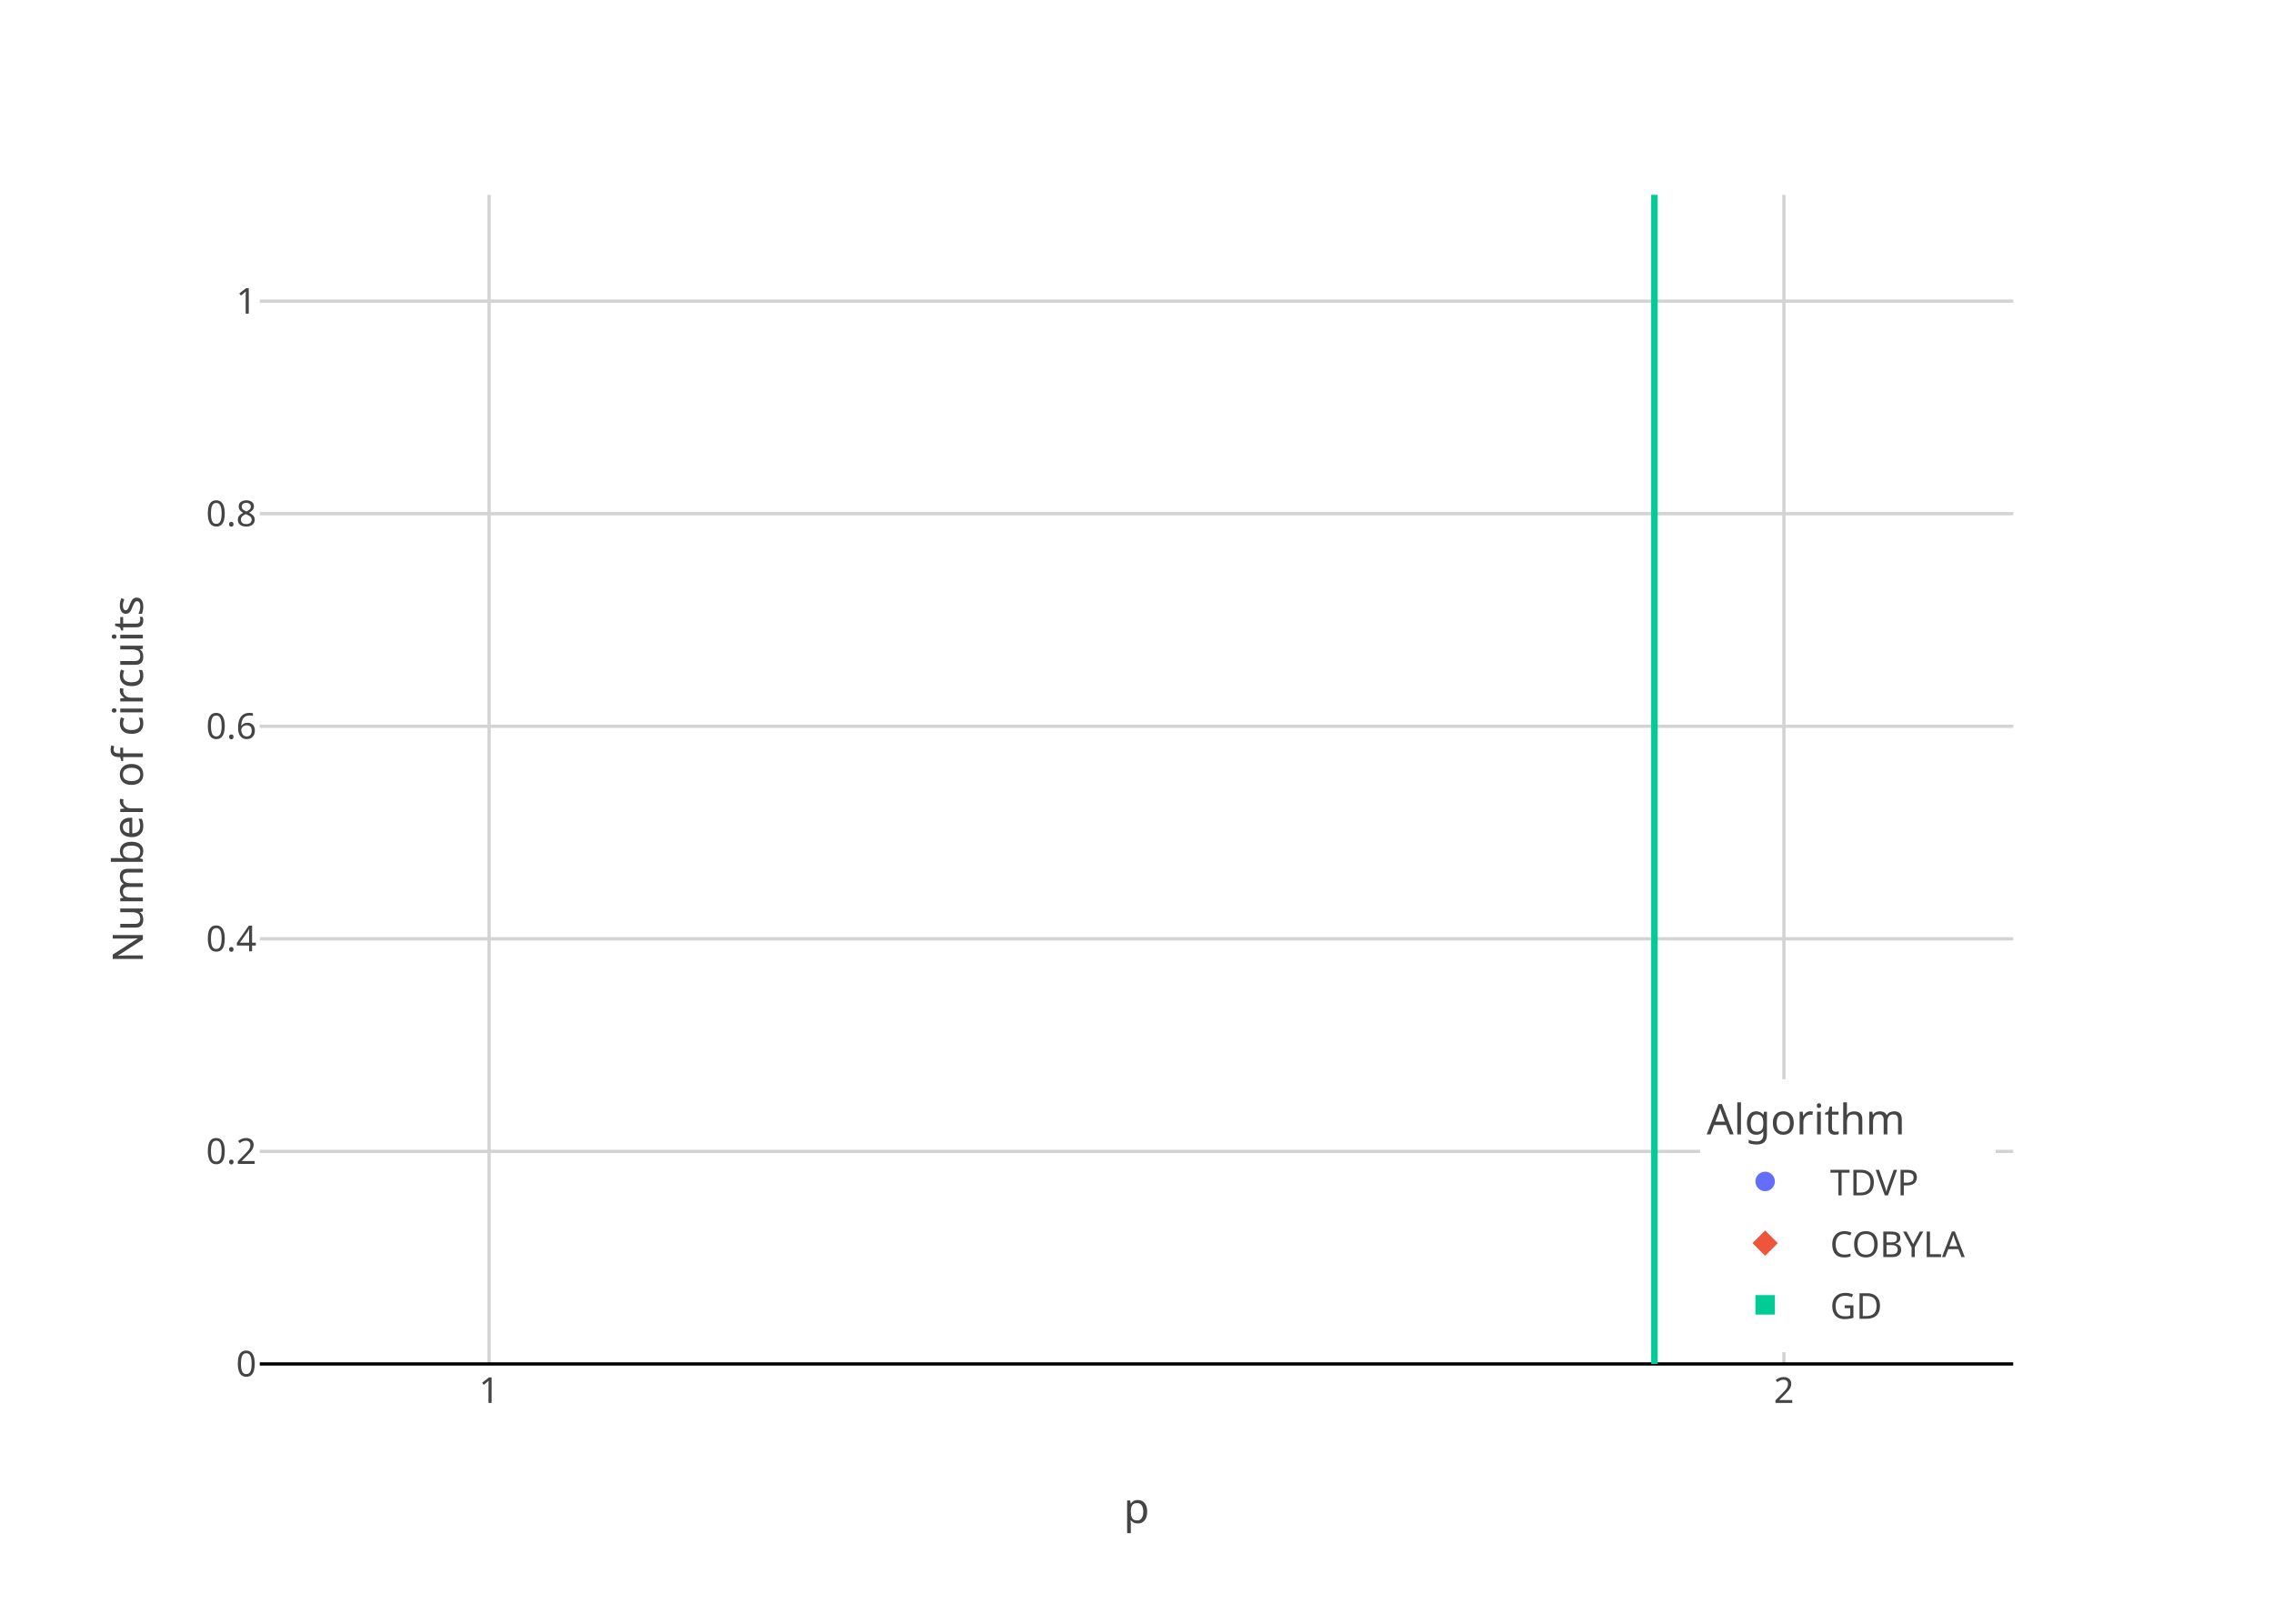
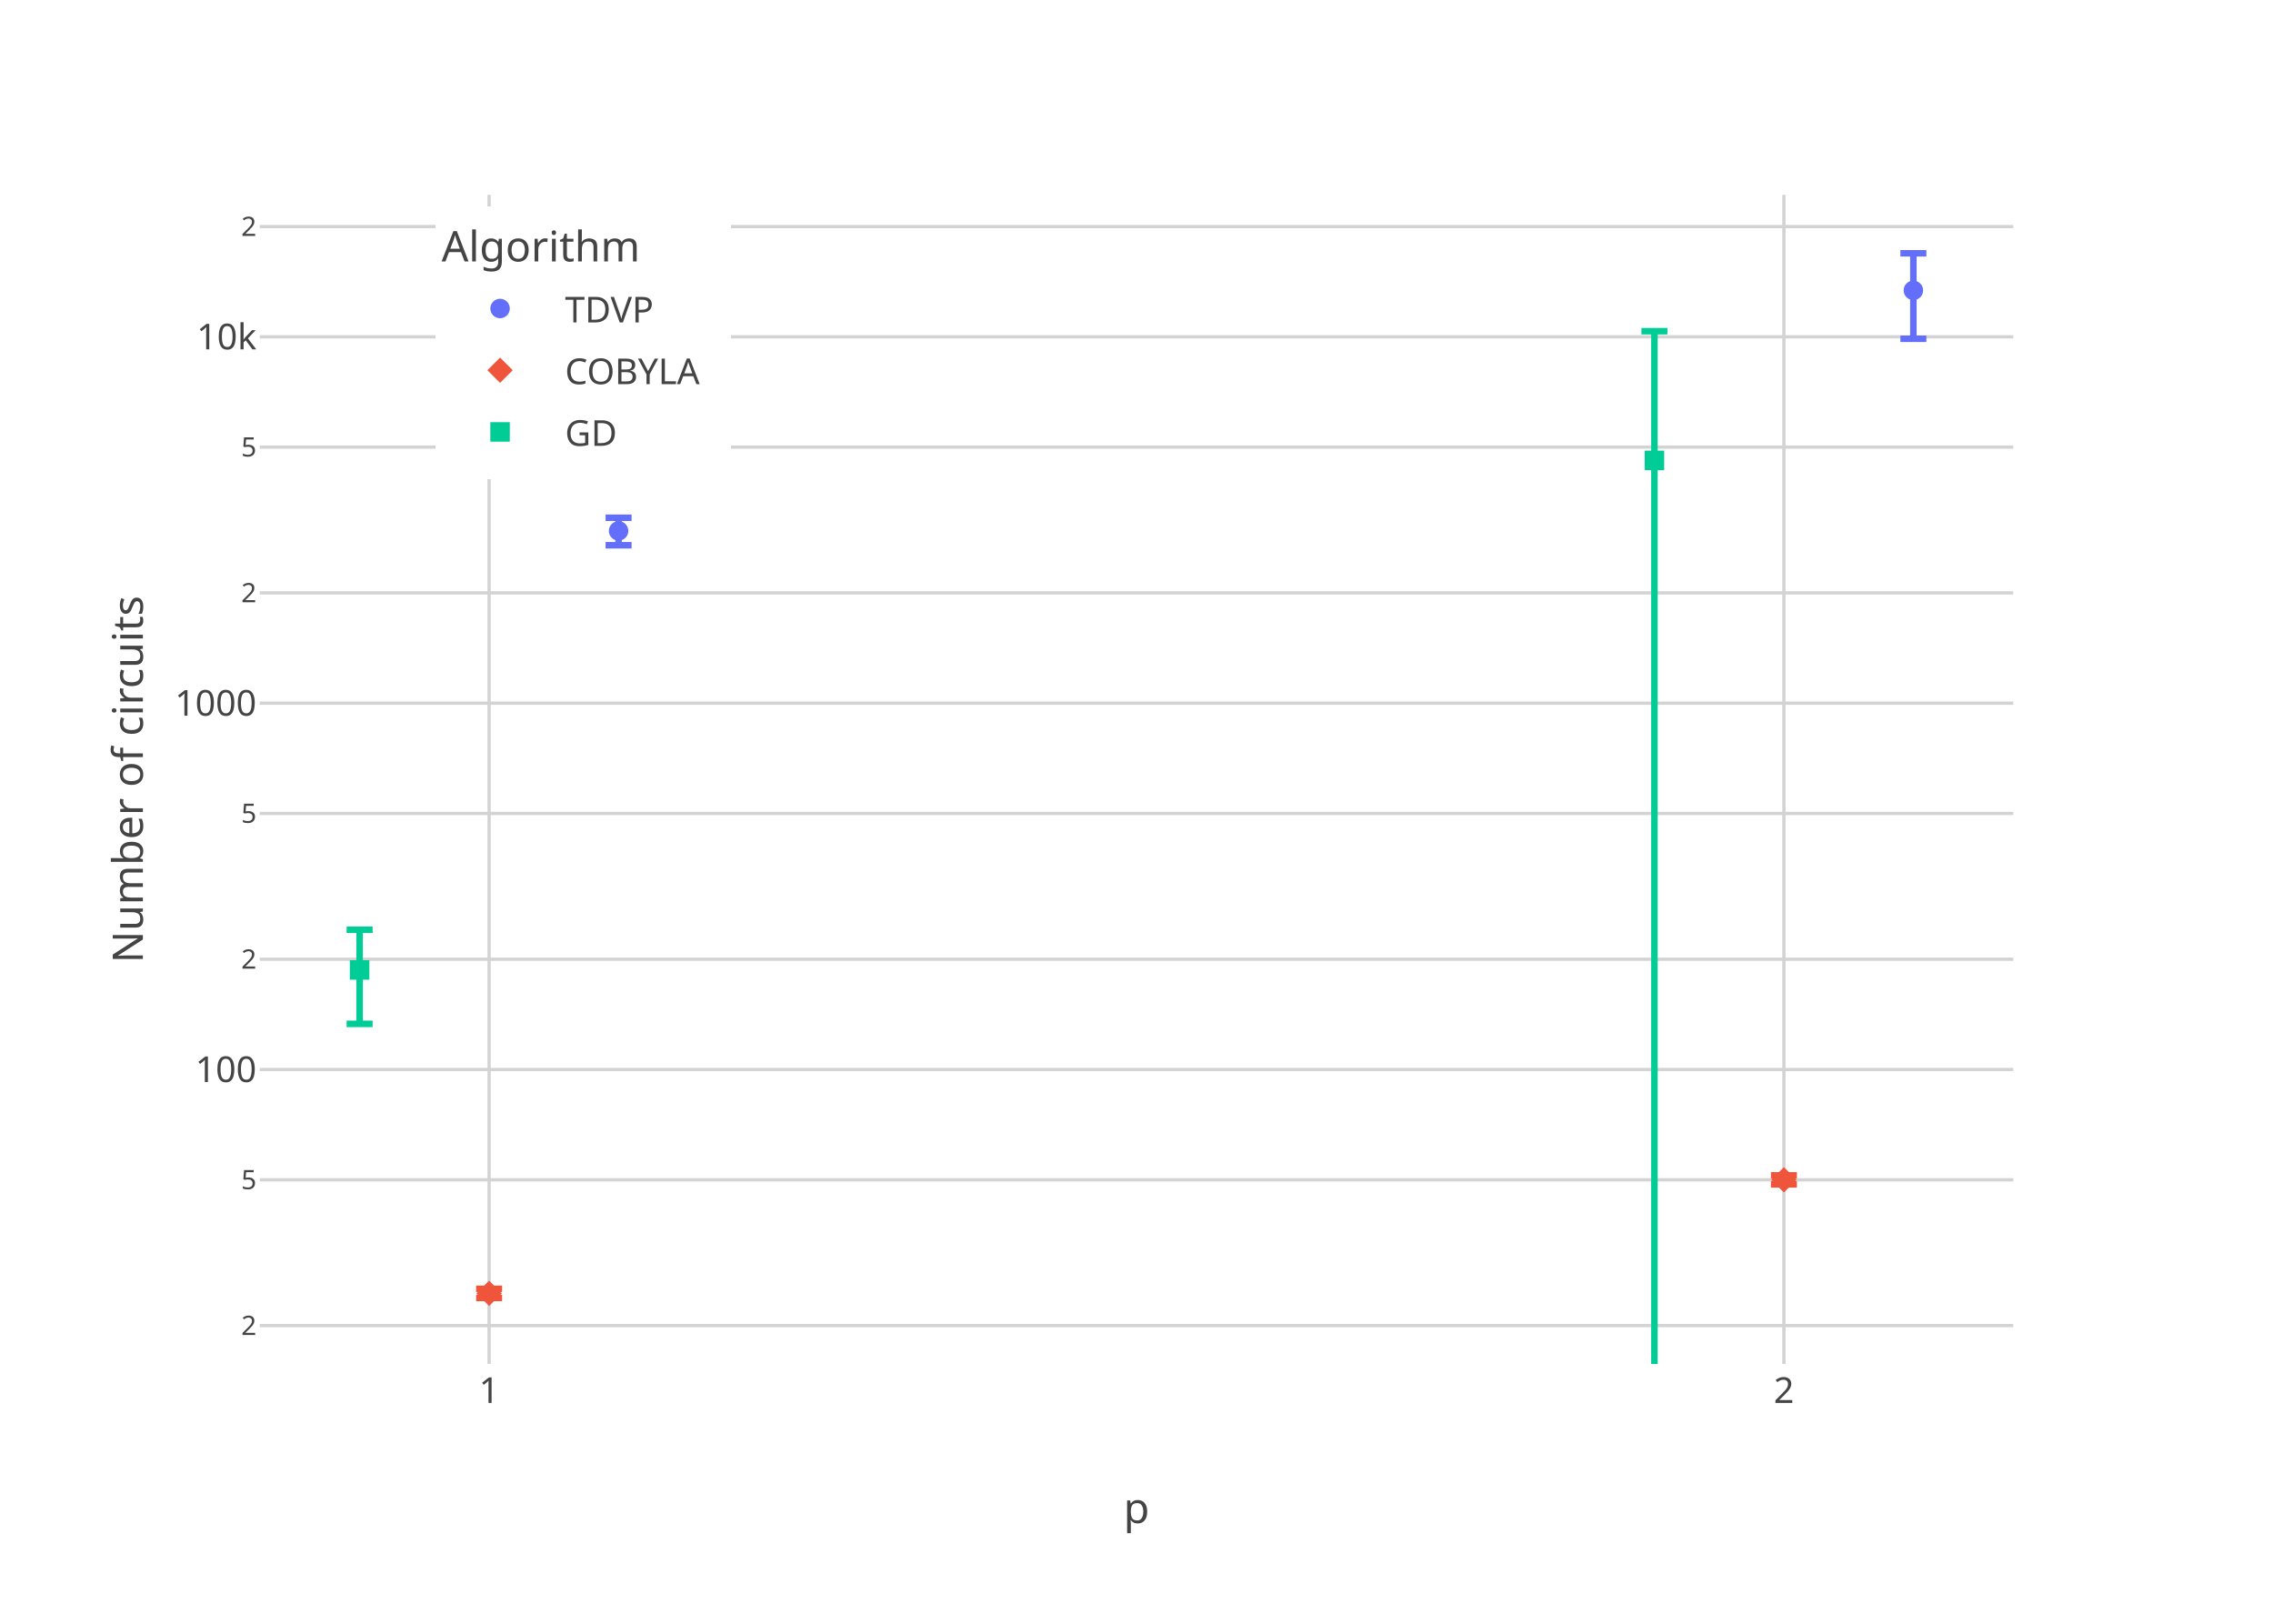
<svg xmlns="http://www.w3.org/2000/svg" class="main-svg" width="700" height="500" style="" viewBox="0 0 700 500">
  <rect x="0" y="0" width="700" height="500" style="fill: rgb(255, 255, 255); fill-opacity: 1;" />
-   <defs id="defs-f3aa5c">
+   <defs id="defs-267921">
    <g class="clips">
-       <clipPath id="clipf3aa5cxyplot" class="plotclip">
+       <clipPath id="clip267921xyplot" class="plotclip">
        <rect width="540" height="360" />
      </clipPath>
-       <clipPath class="axesclip" id="clipf3aa5cx">
+       <clipPath class="axesclip" id="clip267921x">
        <rect x="80" y="0" width="540" height="500" />
      </clipPath>
-       <clipPath class="axesclip" id="clipf3aa5cy">
+       <clipPath class="axesclip" id="clip267921y">
        <rect x="0" y="60" width="700" height="360" />
      </clipPath>
-       <clipPath class="axesclip" id="clipf3aa5cxy">
+       <clipPath class="axesclip" id="clip267921xy">
        <rect x="80" y="60" width="540" height="360" />
      </clipPath>
    </g>
    <g class="gradients" />
    <g class="patterns" />
  </defs>
  <g class="bglayer">
    <rect class="bg" x="80" y="60" width="540" height="360" style="fill: rgb(0, 0, 0); fill-opacity: 0; stroke-width: 0;" />
  </g>
  <g class="layer-below">
    <g class="imagelayer" />
    <g class="shapelayer" />
  </g>
  <g class="cartesianlayer">
    <g class="subplot xy">
      <g class="layer-subplot">
        <g class="shapelayer" />
        <g class="imagelayer" />
      </g>
      <g class="minor-gridlayer">
        <g class="x" />
        <g class="y" />
      </g>
      <g class="gridlayer">
        <g class="x">
          <path class="xgrid crisp" transform="translate(150.63,0)" d="M0,60v360" style="stroke: rgb(211, 211, 211); stroke-opacity: 1; stroke-width: 1px;" />
          <path class="xgrid crisp" transform="translate(549.38,0)" d="M0,60v360" style="stroke: rgb(211, 211, 211); stroke-opacity: 1; stroke-width: 1px;" />
        </g>
        <g class="y">
-           <path class="ygrid crisp" transform="translate(0,354.55)" d="M80,0h540" style="stroke: rgb(211, 211, 211); stroke-opacity: 1; stroke-width: 1px;" />
-           <path class="ygrid crisp" transform="translate(0,289.09)" d="M80,0h540" style="stroke: rgb(211, 211, 211); stroke-opacity: 1; stroke-width: 1px;" />
-           <path class="ygrid crisp" transform="translate(0,223.64)" d="M80,0h540" style="stroke: rgb(211, 211, 211); stroke-opacity: 1; stroke-width: 1px;" />
-           <path class="ygrid crisp" transform="translate(0,158.18)" d="M80,0h540" style="stroke: rgb(211, 211, 211); stroke-opacity: 1; stroke-width: 1px;" />
-           <path class="ygrid crisp" transform="translate(0,92.73)" d="M80,0h540" style="stroke: rgb(211, 211, 211); stroke-opacity: 1; stroke-width: 1px;" />
-         </g>
-       </g>
-       <g class="zerolinelayer">
-         <path class="yzl zl crisp" transform="translate(0,420)" d="M80,0h540" style="stroke: rgb(0, 0, 0); stroke-opacity: 1; stroke-width: 1px;" />
-       </g>
+           <path class="ygrid crisp" transform="translate(0,408.19)" d="M80,0h540" style="stroke: rgb(211, 211, 211); stroke-opacity: 1; stroke-width: 1px;" />
+           <path class="ygrid crisp" transform="translate(0,363.3)" d="M80,0h540" style="stroke: rgb(211, 211, 211); stroke-opacity: 1; stroke-width: 1px;" />
+           <path class="ygrid crisp" transform="translate(0,329.34)" d="M80,0h540" style="stroke: rgb(211, 211, 211); stroke-opacity: 1; stroke-width: 1px;" />
+           <path class="ygrid crisp" transform="translate(0,295.38)" d="M80,0h540" style="stroke: rgb(211, 211, 211); stroke-opacity: 1; stroke-width: 1px;" />
+           <path class="ygrid crisp" transform="translate(0,250.49)" d="M80,0h540" style="stroke: rgb(211, 211, 211); stroke-opacity: 1; stroke-width: 1px;" />
+           <path class="ygrid crisp" transform="translate(0,216.53)" d="M80,0h540" style="stroke: rgb(211, 211, 211); stroke-opacity: 1; stroke-width: 1px;" />
+           <path class="ygrid crisp" transform="translate(0,182.57)" d="M80,0h540" style="stroke: rgb(211, 211, 211); stroke-opacity: 1; stroke-width: 1px;" />
+           <path class="ygrid crisp" transform="translate(0,137.68)" d="M80,0h540" style="stroke: rgb(211, 211, 211); stroke-opacity: 1; stroke-width: 1px;" />
+           <path class="ygrid crisp" transform="translate(0,103.72)" d="M80,0h540" style="stroke: rgb(211, 211, 211); stroke-opacity: 1; stroke-width: 1px;" />
+           <path class="ygrid crisp" transform="translate(0,69.77)" d="M80,0h540" style="stroke: rgb(211, 211, 211); stroke-opacity: 1; stroke-width: 1px;" />
+         </g>
+       </g>
+       <g class="zerolinelayer" />
      <path class="xlines-below" />
      <path class="ylines-below" />
      <g class="overlines-below" />
      <g class="xaxislayer-below" />
      <g class="yaxislayer-below" />
      <g class="overaxes-below" />
-       <g class="plot" transform="translate(80,60)" clip-path="url(#clipf3aa5cxyplot)">
+       <g class="plot" transform="translate(80,60)" clip-path="url(#clip267921xyplot)">
        <g class="scatterlayer mlayer">
-           <g class="trace scatter trace43422c" style="stroke-miterlimit: 2; opacity: 1;">
+           <g class="trace scatter trace5113d1" style="stroke-miterlimit: 2; opacity: 1;">
            <g class="fills" />
            <g class="errorbars">
              <g class="errorbar">
-                 <path class="yerror" d="M106.5,-1049386.4h8m-4,0V-882766.33m-4,0h8" style="vector-effect: non-scaling-stroke; stroke-width: 2px; stroke: rgb(99, 110, 250); stroke-opacity: 1;" />
-               </g>
-               <g class="errorbar">
-                 <path class="yerror" d="M505.25,-5532482.12h8m-4,0V-3233125.15m-4,0h8" style="vector-effect: non-scaling-stroke; stroke-width: 2px; stroke: rgb(99, 110, 250); stroke-opacity: 1;" />
+                 <path class="yerror" d="M106.5,99.43h8m-4,0V107.9m-4,0h8" style="vector-effect: non-scaling-stroke; stroke-width: 2px; stroke: rgb(99, 110, 250); stroke-opacity: 1;" />
+               </g>
+               <g class="errorbar">
+                 <path class="yerror" d="M505.25,18h8m-4,0V44.32m-4,0h8" style="vector-effect: non-scaling-stroke; stroke-width: 2px; stroke: rgb(99, 110, 250); stroke-opacity: 1;" />
              </g>
            </g>
            <g class="lines" />
            <g class="points">
-               <path class="point" transform="translate(110.5,-966076.36)" d="M3,0A3,3 0 1,1 0,-3A3,3 0 0,1 3,0Z" style="opacity: 1; stroke-width: 0px; fill: rgb(99, 110, 250); fill-opacity: 1;" />
-               <path class="point" transform="translate(509.25,-4382803.64)" d="M3,0A3,3 0 1,1 0,-3A3,3 0 0,1 3,0Z" style="opacity: 1; stroke-width: 0px; fill: rgb(99, 110, 250); fill-opacity: 1;" />
+               <path class="point" transform="translate(110.5,103.48)" d="M3,0A3,3 0 1,1 0,-3A3,3 0 0,1 3,0Z" style="opacity: 1; stroke-width: 0px; fill: rgb(99, 110, 250); fill-opacity: 1;" />
+               <path class="point" transform="translate(509.25,29.41)" d="M3,0A3,3 0 1,1 0,-3A3,3 0 0,1 3,0Z" style="opacity: 1; stroke-width: 0px; fill: rgb(99, 110, 250); fill-opacity: 1;" />
            </g>
            <g class="text" />
          </g>
-           <g class="trace scatter traced926a5" style="stroke-miterlimit: 2; opacity: 1;">
+           <g class="trace scatter trace3208b3" style="stroke-miterlimit: 2; opacity: 1;">
            <g class="fills" />
            <g class="errorbars">
              <g class="errorbar">
-                 <path class="yerror" d="M66.63,-7889.6h8m-4,0V-7426.77m-4,0h8" style="vector-effect: non-scaling-stroke; stroke-width: 2px; stroke: rgb(239, 85, 59); stroke-opacity: 1;" />
-               </g>
-               <g class="errorbar">
-                 <path class="yerror" d="M465.38,-16466.47h8m-4,0V-15540.8m-4,0h8" style="vector-effect: non-scaling-stroke; stroke-width: 2px; stroke: rgb(239, 85, 59); stroke-opacity: 1;" />
+                 <path class="yerror" d="M66.63,336.86h8m-4,0V339.68m-4,0h8" style="vector-effect: non-scaling-stroke; stroke-width: 2px; stroke: rgb(239, 85, 59); stroke-opacity: 1;" />
+               </g>
+               <g class="errorbar">
+                 <path class="yerror" d="M465.38,301.93h8m-4,0V304.71m-4,0h8" style="vector-effect: non-scaling-stroke; stroke-width: 2px; stroke: rgb(239, 85, 59); stroke-opacity: 1;" />
              </g>
            </g>
            <g class="lines" />
            <g class="points">
-               <path class="point" transform="translate(70.63,-7658.18)" d="M3.9,0L0,3.9L-3.9,0L0,-3.9Z" style="opacity: 1; stroke-width: 0px; fill: rgb(239, 85, 59); fill-opacity: 1;" />
-               <path class="point" transform="translate(469.38,-16003.64)" d="M3.9,0L0,3.9L-3.9,0L0,-3.9Z" style="opacity: 1; stroke-width: 0px; fill: rgb(239, 85, 59); fill-opacity: 1;" />
+               <path class="point" transform="translate(70.63,338.25)" d="M3.9,0L0,3.9L-3.9,0L0,-3.9Z" style="opacity: 1; stroke-width: 0px; fill: rgb(239, 85, 59); fill-opacity: 1;" />
+               <path class="point" transform="translate(469.38,303.3)" d="M3.9,0L0,3.9L-3.9,0L0,-3.9Z" style="opacity: 1; stroke-width: 0px; fill: rgb(239, 85, 59); fill-opacity: 1;" />
            </g>
            <g class="text" />
          </g>
-           <g class="trace scatter tracee74606" style="stroke-miterlimit: 2; opacity: 1;">
+           <g class="trace scatter trace6c5bcc" style="stroke-miterlimit: 2; opacity: 1;">
            <g class="fills" />
            <g class="errorbars">
              <g class="errorbar">
-                 <path class="yerror" d="M26.75,-19255.1h8m-4,0V-10461.26m-4,0h8" style="vector-effect: non-scaling-stroke; stroke-width: 2px; stroke: rgb(0, 204, 150); stroke-opacity: 1;" />
-               </g>
-               <g class="errorbar">
-                 <path class="yerror" d="M425.5,-423404.08h8m-4,0V47760.45m-4,0h8" style="vector-effect: non-scaling-stroke; stroke-width: 2px; stroke: rgb(0, 204, 150); stroke-opacity: 1;" />
+                 <path class="yerror" d="M26.75,226.3h8m-4,0V255.28m-4,0h8" style="vector-effect: non-scaling-stroke; stroke-width: 2px; stroke: rgb(0, 204, 150); stroke-opacity: 1;" />
+               </g>
+               <g class="errorbar">
+                 <path class="yerror" d="M425.5,41.99h8m-4,0V3780" style="vector-effect: non-scaling-stroke; stroke-width: 2px; stroke: rgb(0, 204, 150); stroke-opacity: 1;" />
              </g>
            </g>
            <g class="lines" />
            <g class="points">
-               <path class="point" transform="translate(30.75,-14858.18)" d="M3,3H-3V-3H3Z" style="opacity: 1; stroke-width: 0px; fill: rgb(0, 204, 150); fill-opacity: 1;" />
-               <path class="point" transform="translate(429.5,-187821.82)" d="M3,3H-3V-3H3Z" style="opacity: 1; stroke-width: 0px; fill: rgb(0, 204, 150); fill-opacity: 1;" />
+               <path class="point" transform="translate(30.75,238.68)" d="M3,3H-3V-3H3Z" style="opacity: 1; stroke-width: 0px; fill: rgb(0, 204, 150); fill-opacity: 1;" />
+               <path class="point" transform="translate(429.5,81.76)" d="M3,3H-3V-3H3Z" style="opacity: 1; stroke-width: 0px; fill: rgb(0, 204, 150); fill-opacity: 1;" />
            </g>
            <g class="text" />
          </g>
        </g>
      </g>
      <g class="overplot" />
      <path class="xlines-above crisp" d="M0,0" style="fill: none;" />
      <path class="ylines-above crisp" d="M0,0" style="fill: none;" />
      <g class="overlines-above" />
      <g class="xaxislayer-above">
        <g class="xtick">
          <text text-anchor="middle" x="0" y="432" transform="translate(150.63,0)" style="font-family: 'Computer Modern'; font-size: 11px; fill: rgb(68, 68, 68); fill-opacity: 1; white-space: pre; opacity: 1;">1</text>
        </g>
        <g class="xtick">
          <text text-anchor="middle" x="0" y="432" style="font-family: 'Computer Modern'; font-size: 11px; fill: rgb(68, 68, 68); fill-opacity: 1; white-space: pre; opacity: 1;" transform="translate(549.38,0)">2</text>
        </g>
      </g>
      <g class="yaxislayer-above">
        <g class="ytick">
-           <text text-anchor="end" x="79" y="3.85" transform="translate(0,420)" style="font-family: 'Computer Modern'; font-size: 11px; fill: rgb(68, 68, 68); fill-opacity: 1; white-space: pre; opacity: 1;">0</text>
-         </g>
-         <g class="ytick">
-           <text text-anchor="end" x="79" y="3.85" style="font-family: 'Computer Modern'; font-size: 11px; fill: rgb(68, 68, 68); fill-opacity: 1; white-space: pre; opacity: 1;" transform="translate(0,354.55)">0.2</text>
-         </g>
-         <g class="ytick">
-           <text text-anchor="end" x="79" y="3.85" style="font-family: 'Computer Modern'; font-size: 11px; fill: rgb(68, 68, 68); fill-opacity: 1; white-space: pre; opacity: 1;" transform="translate(0,289.09)">0.4</text>
-         </g>
-         <g class="ytick">
-           <text text-anchor="end" x="79" y="3.85" style="font-family: 'Computer Modern'; font-size: 11px; fill: rgb(68, 68, 68); fill-opacity: 1; white-space: pre; opacity: 1;" transform="translate(0,223.64)">0.6</text>
-         </g>
-         <g class="ytick">
-           <text text-anchor="end" x="79" y="3.85" style="font-family: 'Computer Modern'; font-size: 11px; fill: rgb(68, 68, 68); fill-opacity: 1; white-space: pre; opacity: 1;" transform="translate(0,158.18)">0.8</text>
-         </g>
-         <g class="ytick">
-           <text text-anchor="end" x="79" y="3.85" style="font-family: 'Computer Modern'; font-size: 11px; fill: rgb(68, 68, 68); fill-opacity: 1; white-space: pre; opacity: 1;" transform="translate(0,92.73)">1</text>
+           <text text-anchor="end" x="79" y="2.887" transform="translate(0,408.19)" style="font-family: 'Computer Modern'; font-size: 8.25px; fill: rgb(68, 68, 68); fill-opacity: 1; white-space: pre; opacity: 1;">2</text>
+         </g>
+         <g class="ytick">
+           <text text-anchor="end" x="79" y="2.887" style="font-family: 'Computer Modern'; font-size: 8.25px; fill: rgb(68, 68, 68); fill-opacity: 1; white-space: pre; opacity: 1;" transform="translate(0,363.3)">5</text>
+         </g>
+         <g class="ytick">
+           <text text-anchor="end" x="79" y="3.85" style="font-family: 'Computer Modern'; font-size: 11px; fill: rgb(68, 68, 68); fill-opacity: 1; white-space: pre; opacity: 1;" transform="translate(0,329.34)">100</text>
+         </g>
+         <g class="ytick">
+           <text text-anchor="end" x="79" y="2.887" style="font-family: 'Computer Modern'; font-size: 8.25px; fill: rgb(68, 68, 68); fill-opacity: 1; white-space: pre; opacity: 1;" transform="translate(0,295.38)">2</text>
+         </g>
+         <g class="ytick">
+           <text text-anchor="end" x="79" y="2.887" style="font-family: 'Computer Modern'; font-size: 8.25px; fill: rgb(68, 68, 68); fill-opacity: 1; white-space: pre; opacity: 1;" transform="translate(0,250.49)">5</text>
+         </g>
+         <g class="ytick">
+           <text text-anchor="end" x="79" y="3.85" style="font-family: 'Computer Modern'; font-size: 11px; fill: rgb(68, 68, 68); fill-opacity: 1; white-space: pre; opacity: 1;" transform="translate(0,216.53)">1000</text>
+         </g>
+         <g class="ytick">
+           <text text-anchor="end" x="79" y="2.887" style="font-family: 'Computer Modern'; font-size: 8.25px; fill: rgb(68, 68, 68); fill-opacity: 1; white-space: pre; opacity: 1;" transform="translate(0,182.57)">2</text>
+         </g>
+         <g class="ytick">
+           <text text-anchor="end" x="79" y="2.887" style="font-family: 'Computer Modern'; font-size: 8.25px; fill: rgb(68, 68, 68); fill-opacity: 1; white-space: pre; opacity: 1;" transform="translate(0,137.68)">5</text>
+         </g>
+         <g class="ytick">
+           <text text-anchor="end" x="79" y="3.85" style="font-family: 'Computer Modern'; font-size: 11px; fill: rgb(68, 68, 68); fill-opacity: 1; white-space: pre; opacity: 1;" transform="translate(0,103.72)">10k</text>
+         </g>
+         <g class="ytick">
+           <text text-anchor="end" x="79" y="2.887" style="font-family: 'Computer Modern'; font-size: 8.25px; fill: rgb(68, 68, 68); fill-opacity: 1; white-space: pre; opacity: 1;" transform="translate(0,69.77)">2</text>
        </g>
      </g>
      <g class="overaxes-above" />
    </g>
  </g>
  <g class="polarlayer" />
  <g class="smithlayer" />
  <g class="ternarylayer" />
  <g class="geolayer" />
  <g class="funnelarealayer" />
  <g class="pielayer" />
  <g class="iciclelayer" />
  <g class="treemaplayer" />
  <g class="sunburstlayer" />
  <g class="glimages" />
-   <defs id="topdefs-f3aa5c">
+   <defs id="topdefs-267921">
    <g class="clips" />
-     <clipPath id="legendf3aa5c">
+     <clipPath id="legend267921">
      <rect width="91" height="84" x="0" y="0" />
    </clipPath>
  </defs>
  <g class="layer-above">
    <g class="imagelayer" />
    <g class="shapelayer" />
  </g>
  <g class="infolayer">
-     <g class="legend" pointer-events="all" transform="translate(523.6,332.4)">
+     <g class="legend" pointer-events="all" transform="translate(134,63.6)">
      <rect class="bg" shape-rendering="crispEdges" width="91" height="84" x="0" y="0" style="stroke: rgb(68, 68, 68); stroke-opacity: 1; fill: rgb(255, 255, 255); fill-opacity: 1; stroke-width: 0px;" />
-       <g class="scrollbox" transform="" clip-path="url(#legendf3aa5c)">
+       <g class="scrollbox" transform="" clip-path="url(#legend267921)">
        <text class="legendtitletext" text-anchor="start" x="2" y="16.9" style="font-family: 'Computer Modern'; font-size: 13px; fill: rgb(68, 68, 68); fill-opacity: 1; white-space: pre;">Algorithm</text>
        <g class="groups" transform="">
          <g class="traces" transform="translate(0,31.4)" style="opacity: 1;">
            <text class="legendtext" text-anchor="start" x="40" y="4.29" style="font-family: 'Computer Modern'; font-size: 11px; fill: rgb(68, 68, 68); fill-opacity: 1; white-space: pre;">TDVP</text>
            <g class="layers" style="opacity: 1;">
              <g class="legendfill" />
              <g class="legendlines" />
              <g class="legendsymbols">
                <g class="legendpoints">
                  <path class="scatterpts" transform="translate(20,0)" d="M3,0A3,3 0 1,1 0,-3A3,3 0 0,1 3,0Z" style="opacity: 1; stroke-width: 0px; fill: rgb(99, 110, 250); fill-opacity: 1;" />
                </g>
              </g>
            </g>
            <rect class="legendtoggle" x="0" y="-9.5" width="85.281" height="19" style="fill: rgb(0, 0, 0); fill-opacity: 0;" />
          </g>
        </g>
        <g class="groups" transform="">
          <g class="traces" transform="translate(0,50.4)" style="opacity: 1;">
            <text class="legendtext" text-anchor="start" x="40" y="4.29" style="font-family: 'Computer Modern'; font-size: 11px; fill: rgb(68, 68, 68); fill-opacity: 1; white-space: pre;">COBYLA</text>
            <g class="layers" style="opacity: 1;">
              <g class="legendfill" />
              <g class="legendlines" />
              <g class="legendsymbols">
                <g class="legendpoints">
                  <path class="scatterpts" transform="translate(20,0)" d="M3.9,0L0,3.9L-3.9,0L0,-3.9Z" style="opacity: 1; stroke-width: 0px; fill: rgb(239, 85, 59); fill-opacity: 1;" />
                </g>
              </g>
            </g>
            <rect class="legendtoggle" x="0" y="-9.5" width="85.281" height="19" style="fill: rgb(0, 0, 0); fill-opacity: 0;" />
          </g>
        </g>
        <g class="groups" transform="">
          <g class="traces" transform="translate(0,69.4)" style="opacity: 1;">
            <text class="legendtext" text-anchor="start" x="40" y="4.29" style="font-family: 'Computer Modern'; font-size: 11px; fill: rgb(68, 68, 68); fill-opacity: 1; white-space: pre;">GD</text>
            <g class="layers" style="opacity: 1;">
              <g class="legendfill" />
              <g class="legendlines" />
              <g class="legendsymbols">
                <g class="legendpoints">
                  <path class="scatterpts" transform="translate(20,0)" d="M3,3H-3V-3H3Z" style="opacity: 1; stroke-width: 0px; fill: rgb(0, 204, 150); fill-opacity: 1;" />
                </g>
              </g>
            </g>
            <rect class="legendtoggle" x="0" y="-9.5" width="85.281" height="19" style="fill: rgb(0, 0, 0); fill-opacity: 0;" />
          </g>
        </g>
      </g>
      <rect class="scrollbar" rx="20" ry="3" width="0" height="0" x="0" y="0" style="fill: rgb(128, 139, 164); fill-opacity: 1;" />
    </g>
    <g class="g-gtitle" />
    <g class="g-xtitle">
      <text class="xtitle" x="350" y="469" text-anchor="middle" style="font-family: 'Computer Modern'; font-size: 13px; fill: rgb(68, 68, 68); opacity: 1; font-weight: normal; white-space: pre;">p</text>
    </g>
    <g class="g-ytitle">
      <text class="ytitle" transform="rotate(-90,44,240)" x="44" y="240" text-anchor="middle" style="font-family: 'Computer Modern'; font-size: 13px; fill: rgb(68, 68, 68); opacity: 1; font-weight: normal; white-space: pre;">Number of circuits</text>
    </g>
  </g>
</svg>
